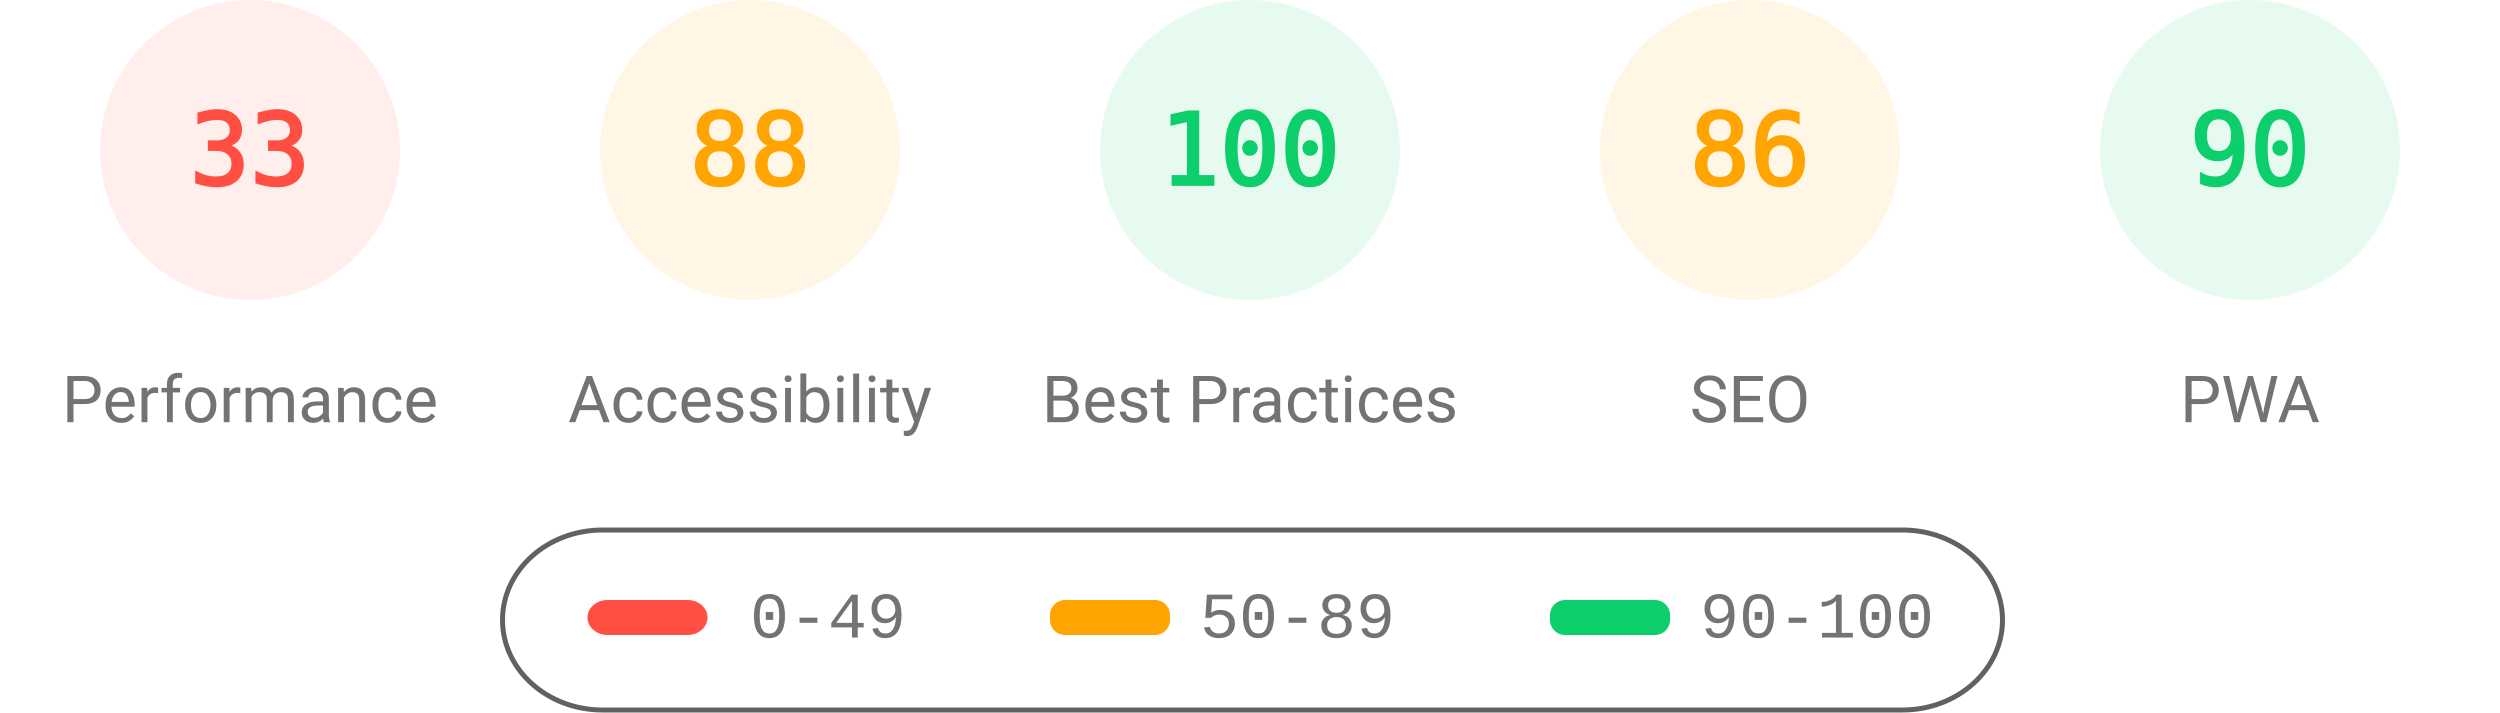
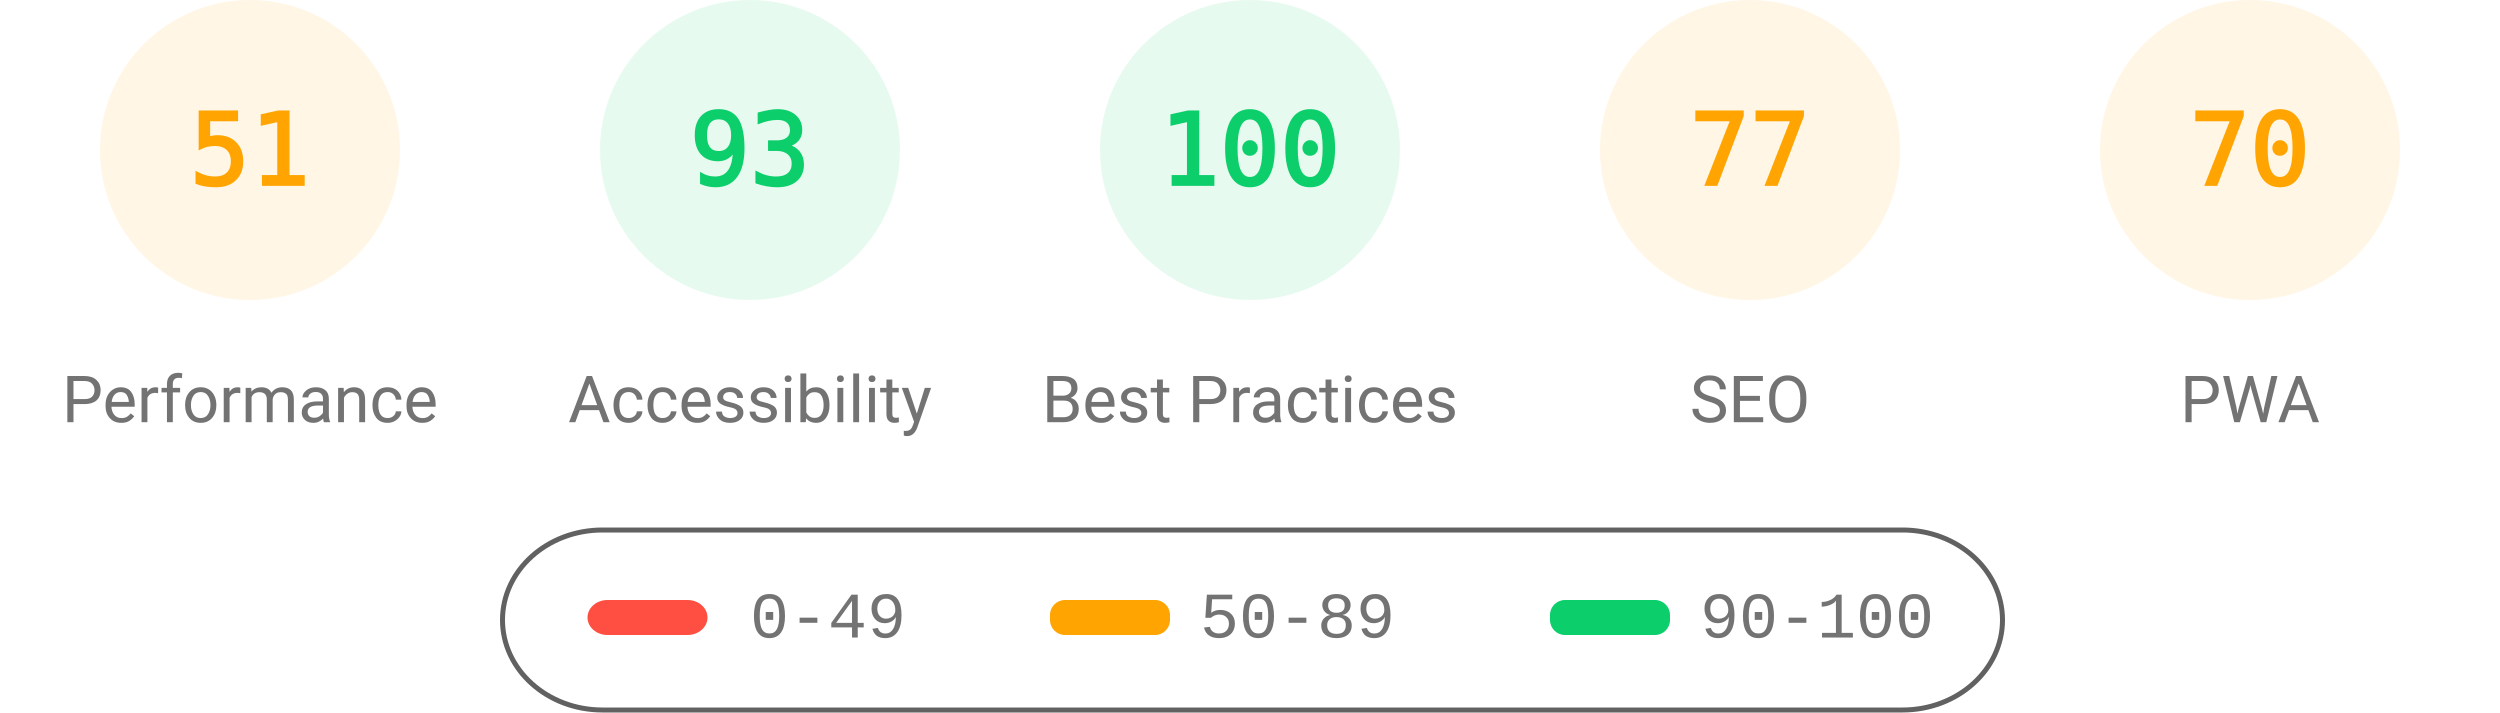
<svg xmlns="http://www.w3.org/2000/svg" fill="none" width="1000" height="285">
  <style>.gauge-base{opacity:.1}.gauge-arc{fill:none;animation-delay:250ms;stroke-linecap:round;transform:rotate(-90deg);transform-origin:100px 60px;animation:load-gauge 1s ease forwards}.guage-text{font-size:40px;font-family:monospace;text-align:center}.guage-red{color:#ff4e42;fill:#ff4e42;stroke:#ff4e42}.guage-orange{color:#ffa400;fill:#ffa400;stroke:#ffa400}.guage-green{color:#0cce6b;fill:#0cce6b;stroke:#0cce6b}.guage-undefined{color:#5c5c5c;fill:#5c5c5c;stroke:#5c5c5c}.guage-title{color:#737373;fill:#737373;stroke:none;font-size:26px;line-height:26px;font-family:Roboto,Halvetica,Arial,sans-serif}@keyframes load-gauge{from{stroke-dasharray:0 352.858}}</style>
-   <svg class="guage-div guage-perf guage-red" viewBox="0 0 200 200" width="200" height="200">
+   <svg class="guage-div guage-perf guage-orange" viewBox="0 0 200 200" width="200" height="200">
    <circle class="gauge-base" r="56" cx="100" cy="60" stroke-width="8" />
-     <circle class="gauge-arc guage-arc-1" r="56" cx="100" cy="60" stroke-width="8" style="stroke-dasharray:116.113,351.858" />
-     <text class="guage-text" x="100" y="60" alignment-baseline="central" dominant-baseline="central" text-anchor="middle">33</text>
+     <circle class="gauge-arc guage-arc-1" r="56" cx="100" cy="60" stroke-width="8" style="stroke-dasharray:179.448,351.858" />
+     <text class="guage-text" x="100" y="60" alignment-baseline="central" dominant-baseline="central" text-anchor="middle">51</text>
    <text class="guage-title" x="100" y="160" alignment-baseline="central" dominant-baseline="central" text-anchor="middle">Performance</text>
  </svg>
-   <svg class="guage-div guage-acc guage-orange" viewBox="0 0 200 200" width="200" height="200" x="200">
+   <svg class="guage-div guage-acc guage-green" viewBox="0 0 200 200" width="200" height="200" x="200">
    <circle class="gauge-base" r="56" cx="100" cy="60" stroke-width="8" />
-     <circle class="gauge-arc guage-arc-2" r="56" cx="100" cy="60" stroke-width="8" style="stroke-dasharray:309.635,351.858" />
-     <text class="guage-text" x="100" y="60" alignment-baseline="central" dominant-baseline="central" text-anchor="middle">88</text>
+     <circle class="gauge-arc guage-arc-2" r="56" cx="100" cy="60" stroke-width="8" style="stroke-dasharray:327.228,351.858" />
+     <text class="guage-text" x="100" y="60" alignment-baseline="central" dominant-baseline="central" text-anchor="middle">93</text>
    <text class="guage-title" x="100" y="160" alignment-baseline="central" dominant-baseline="central" text-anchor="middle">Accessibility</text>
  </svg>
  <svg class="guage-div guage-best guage-green" viewBox="0 0 200 200" width="200" height="200" x="400">
    <circle class="gauge-base" r="56" cx="100" cy="60" stroke-width="8" />
    <circle class="gauge-arc guage-arc-3" r="56" cx="100" cy="60" stroke-width="8" style="stroke-dasharray:351.858,351.858" />
    <text class="guage-text" x="100" y="60" alignment-baseline="central" dominant-baseline="central" text-anchor="middle">100</text>
    <text class="guage-title" x="100" y="160" alignment-baseline="central" dominant-baseline="central" text-anchor="middle">Best Practices</text>
  </svg>
  <svg class="guage-div guage-seo guage-orange" viewBox="0 0 200 200" width="200" height="200" x="600">
    <circle class="gauge-base" r="56" cx="100" cy="60" stroke-width="8" />
-     <circle class="gauge-arc guage-arc-4" r="56" cx="100" cy="60" stroke-width="8" style="stroke-dasharray:302.598,351.858" />
-     <text class="guage-text" x="100" y="60" alignment-baseline="central" dominant-baseline="central" text-anchor="middle">86</text>
+     <circle class="gauge-arc guage-arc-4" r="56" cx="100" cy="60" stroke-width="8" style="stroke-dasharray:270.931,351.858" />
+     <text class="guage-text" x="100" y="60" alignment-baseline="central" dominant-baseline="central" text-anchor="middle">77</text>
    <text class="guage-title" x="100" y="160" alignment-baseline="central" dominant-baseline="central" text-anchor="middle">SEO</text>
  </svg>
-   <svg class="guage-div guage-pwa guage-green" viewBox="0 0 200 200" width="200" height="200" x="800">
+   <svg class="guage-div guage-pwa guage-orange" viewBox="0 0 200 200" width="200" height="200" x="800">
    <circle class="gauge-base" r="56" cx="100" cy="60" stroke-width="8" />
-     <circle class="gauge-arc guage-arc-4" r="56" cx="100" cy="60" stroke-width="8" style="stroke-dasharray:316.672,351.858" />
-     <text class="guage-text" x="100" y="60" alignment-baseline="central" dominant-baseline="central" text-anchor="middle">90</text>
+     <circle class="gauge-arc guage-arc-4" r="56" cx="100" cy="60" stroke-width="8" style="stroke-dasharray:246.301,351.858" />
+     <text class="guage-text" x="100" y="60" alignment-baseline="central" dominant-baseline="central" text-anchor="middle">70</text>
    <text class="guage-title" x="100" y="160" alignment-baseline="central" dominant-baseline="central" text-anchor="middle">PWA</text>
  </svg>
  <svg width="604" height="76" x="200" y="210">
    <path fill="none" id="canvas_background" d="M-1-1h604v80H-1z" />
    <rect fill-opacity="0" stroke="#616161" stroke-width="2" rx="40" id="svg_2" height="72" width="600" y="2" x="1" fill="#000" />
    <rect stroke="#000" rx="8" id="svg_3" height="14" width="48" y="30" x="35" stroke-opacity="null" stroke-width="0" fill="#ff4e42" />
    <rect stroke="#000" rx="6" id="svg_4" height="14" width="48" y="30" x="220" stroke-opacity="null" stroke-width="0" fill="#ffa400" />
    <rect stroke="#000" rx="6" id="svg_5" height="14" width="48" y="30" x="420" stroke-opacity="null" stroke-width="0" fill="#0cce6b" />
    <text xml:space="preserve" text-anchor="start" font-family="'Courier New', Courier, monospace" font-size="26" id="svg_6" y="45" x="100" stroke-opacity="null" stroke-width="0" stroke="#000" fill="#737373">0-49</text>
    <text xml:space="preserve" text-anchor="start" font-family="'Courier New', Courier, monospace" font-size="26" id="svg_7" y="45" x="280" stroke-opacity="null" stroke-width="0" stroke="#000" fill="#737373">50-89</text>
    <text xml:space="preserve" text-anchor="start" font-family="'Courier New', Courier, monospace" font-size="26" id="svg_8" y="45" x="480" stroke-opacity="null" stroke-width="0" stroke="#000" fill="#737373">90-100</text>
  </svg>
</svg>
